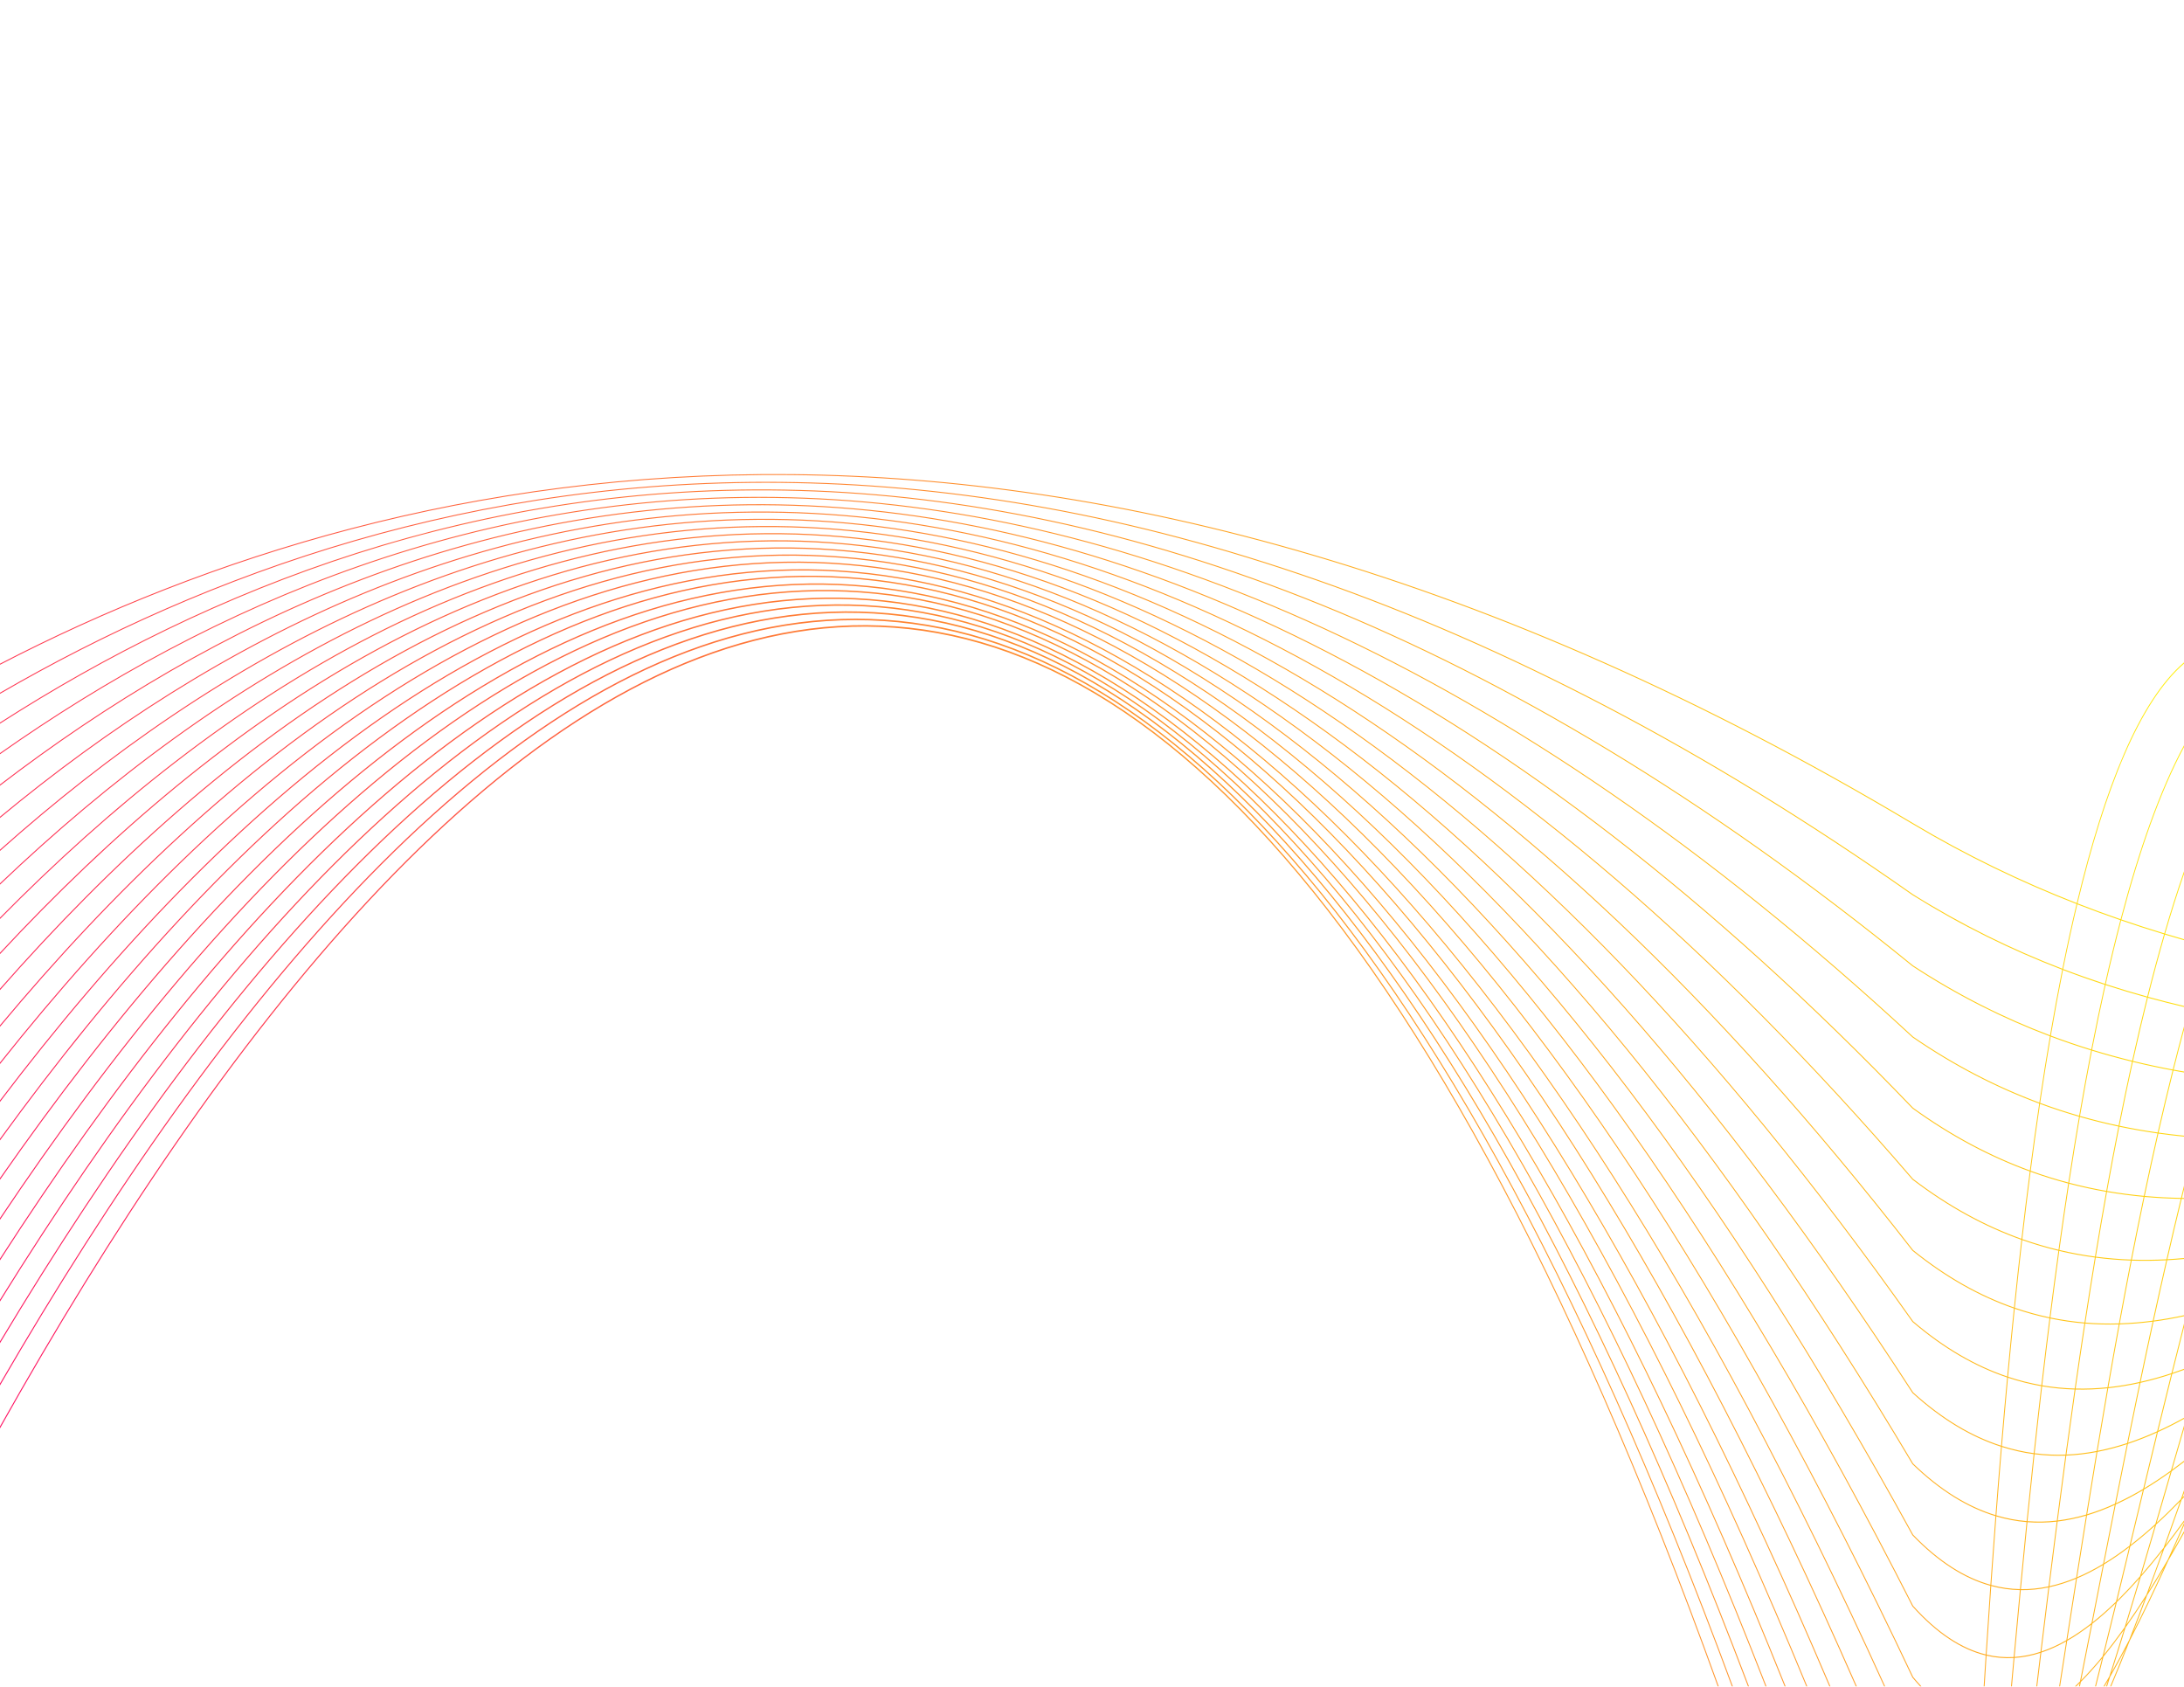
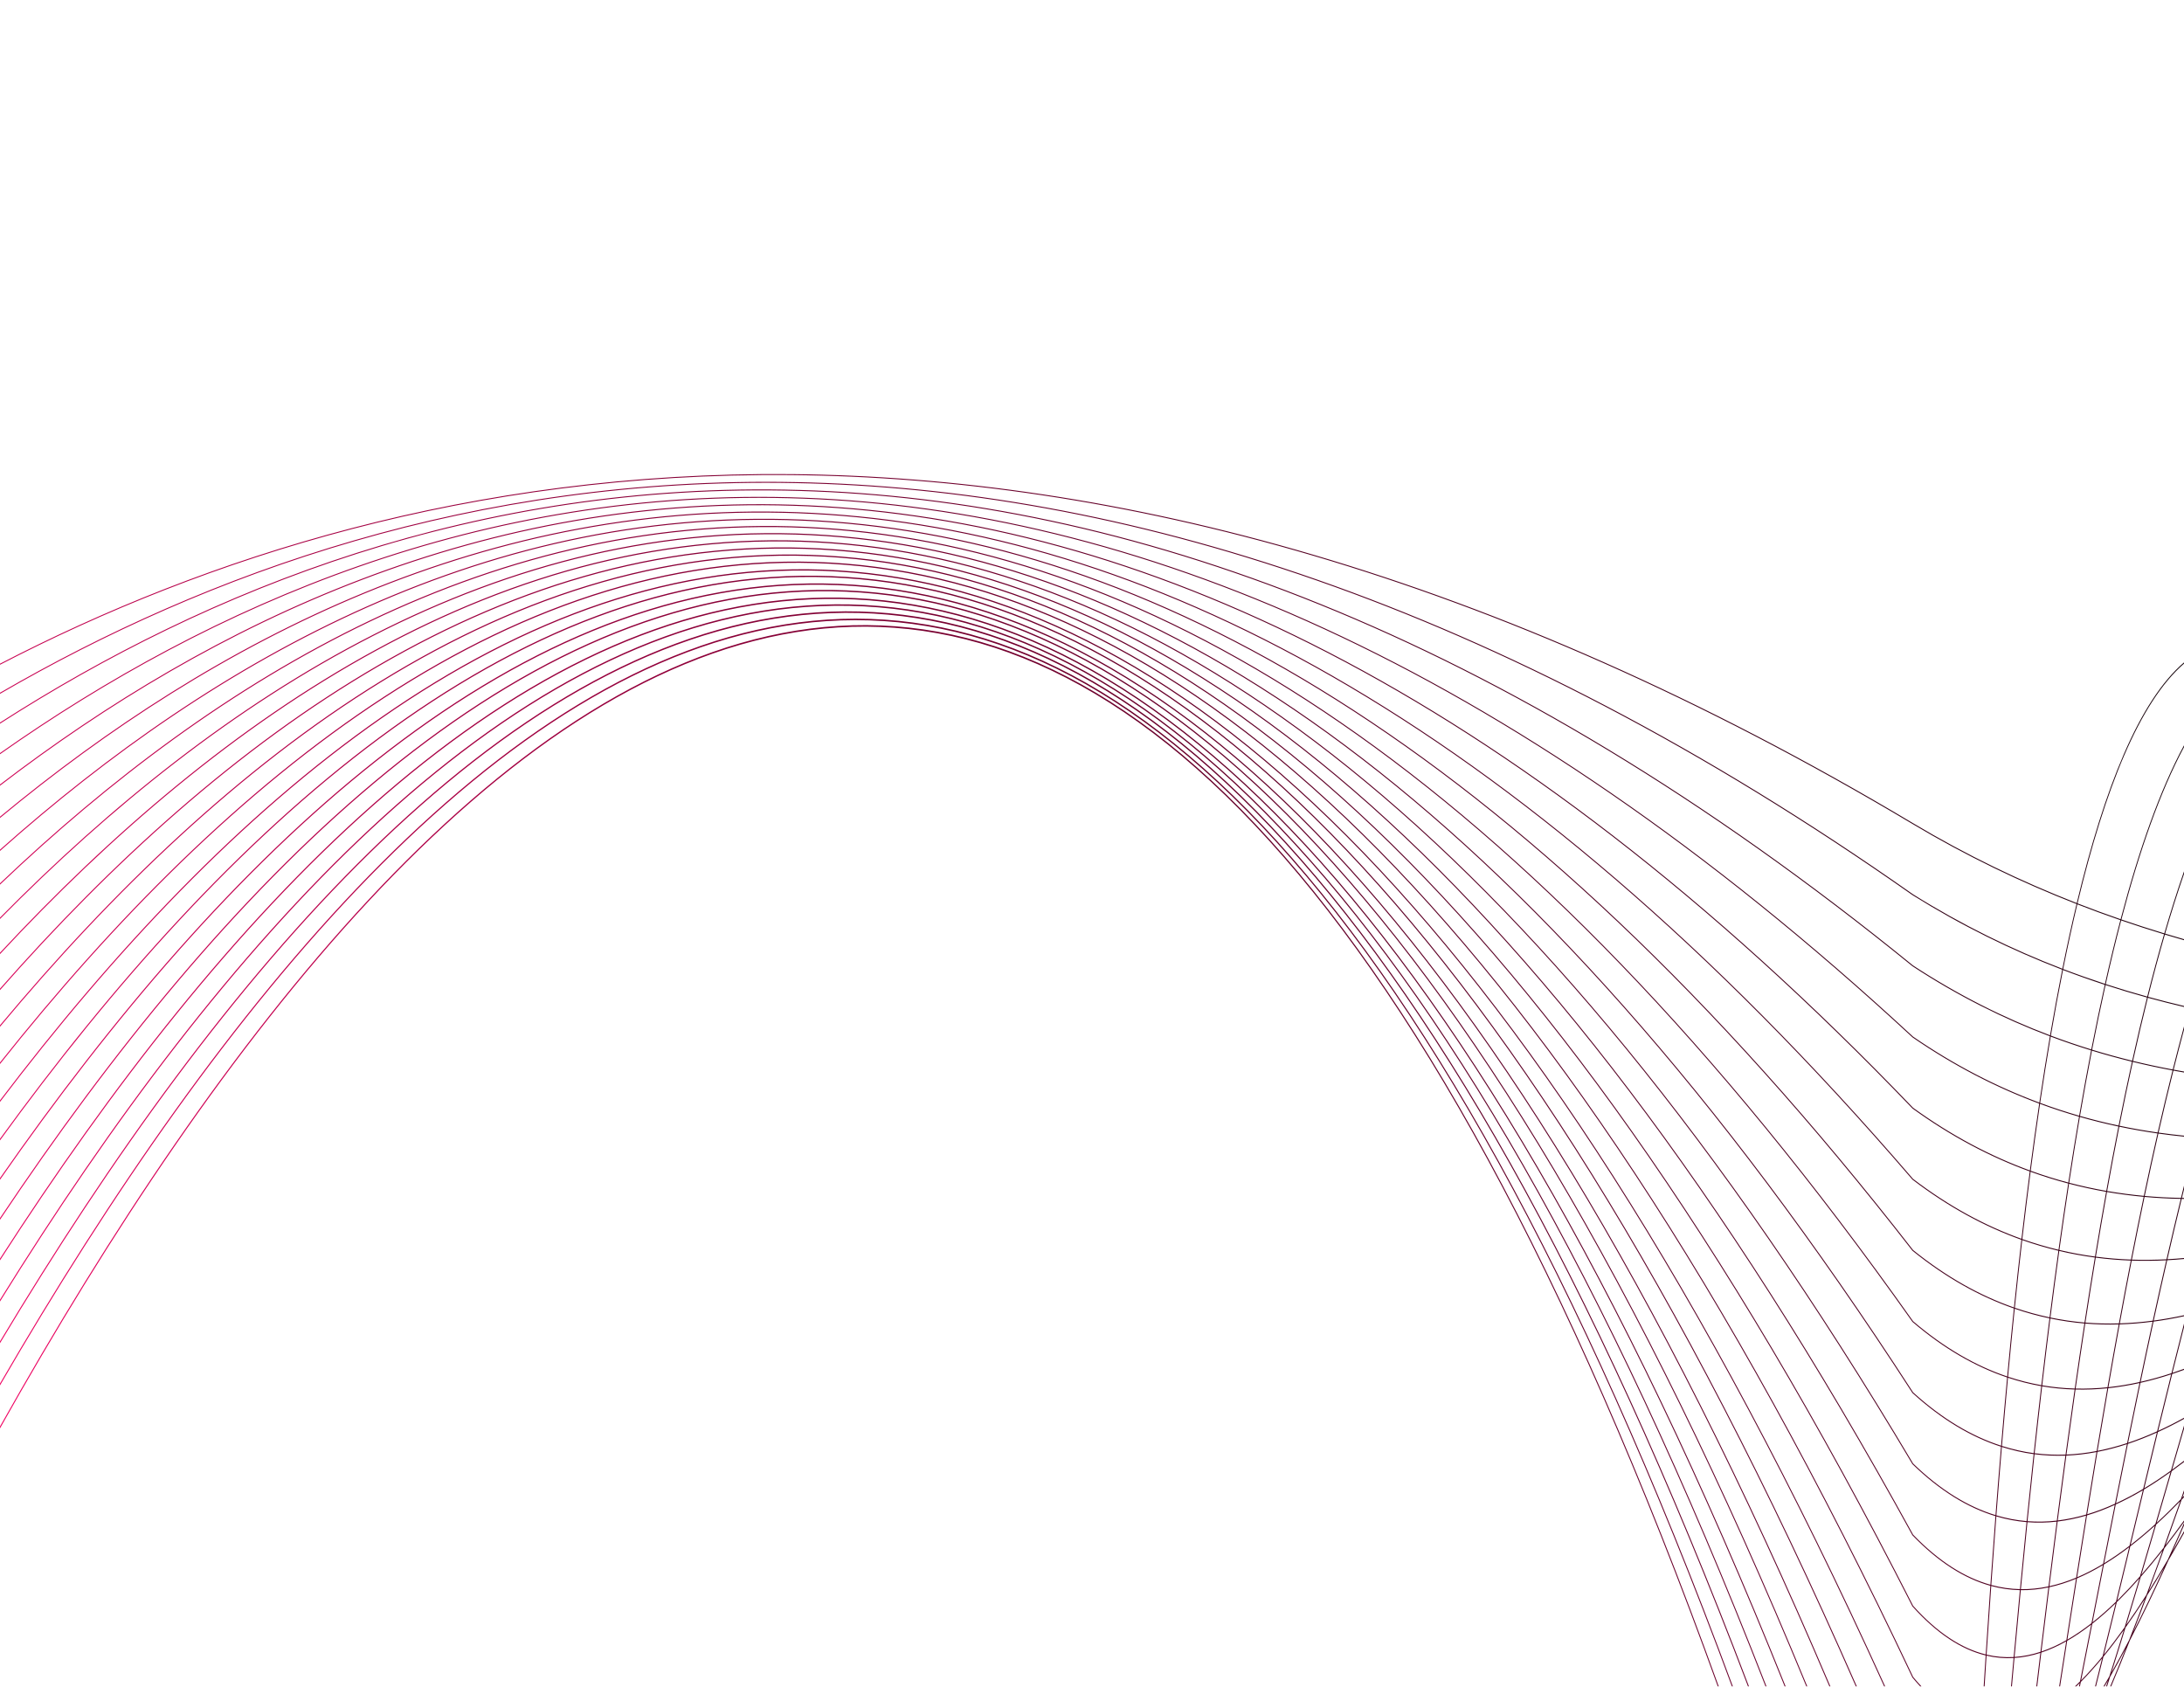
<svg xmlns="http://www.w3.org/2000/svg" viewBox="0 0 5000 3860.58" id="Layer_1" overflow="hidden">
  <defs>
    <clipPath id="clippath">
      <path d="M4883.43 3736.72C4894.14 3709.18 4904.88 3680.93 4915.66 3652.06 4928.62 3631.68 4941.6 3610.51 4954.6 3588.62 4930.75 3640.74 4907.04 3690.34 4883.43 3736.72M4902.53 3604.88C4913.69 3567.25 4924.94 3528.94 4936.27 3490.13 4954.56 3473.45 4972.86 3455.61 4991.2 3436.72 4978.5 3472.81 4965.88 3508.36 4953.33 3543.22 4936.37 3564.92 4919.44 3585.51 4902.53 3604.89ZM4868 3719.75C4878.96 3683.83 4889.99 3647.1 4901.09 3609.71 4917.73 3590.79 4934.38 3570.67 4951.06 3549.48 4938.59 3584.06 4926.18 3617.95 4913.84 3651.03 4898.53 3675.09 4883.26 3698.04 4868 3719.75ZM4833.96 3829.11C4844.6 3795.65 4855.3 3761.27 4866.06 3726.11 4880.81 3705.32 4895.57 3683.37 4910.35 3660.37 4898.26 3692.64 4886.21 3724.12 4874.21 3754.67 4860.77 3780.59 4847.36 3805.45 4833.97 3829.11ZM4877.82 3536.66 4887.36 3496.99C4894.28 3468.22 4901.26 3439.21 4908.28 3410.06 4928.52 3397.96 4948.78 3384.52 4969.06 3369.94 4957.43 3410.02 4945.91 3449.71 4934.47 3488.88 4915.56 3506.1 4896.68 3522.07 4877.81 3536.66ZM4847.11 3663.87C4856.99 3623.18 4866.95 3581.83 4877.02 3539.98 4895.78 3525.57 4914.54 3509.81 4933.33 3492.8 4921.89 3531.98 4910.54 3570.63 4899.27 3608.59 4883.72 3626.27 4868.18 3642.9 4852.66 3658.39 4850.81 3660.24 4848.96 3662.05 4847.11 3663.86ZM4816.71 3787.93C4826.45 3748.64 4836.27 3708.53 4846.17 3667.76 4848.81 3665.19 4851.45 3662.6 4854.08 3659.97 4868.66 3645.43 4883.25 3629.86 4897.85 3613.38 4886.56 3651.37 4875.35 3688.65 4864.21 3725.1 4848.36 3747.44 4832.53 3768.43 4816.71 3787.93ZM4872.08 3302.87C4881.34 3257.23 4890.73 3211.46 4900.3 3165.69 4923.72 3160.43 4947.16 3153.88 4970.64 3146.18 4959.78 3189.77 4949.06 3233.32 4938.48 3276.68 4916.32 3286.71 4894.19 3295.5 4872.08 3302.87ZM4844.31 3441.36C4853.25 3396.3 4862.34 3350.93 4871.56 3305.42 4893.61 3298.12 4915.69 3289.41 4937.8 3279.45 4927.24 3322.72 4916.83 3365.79 4906.53 3408.52 4885.77 3420.89 4865.03 3431.84 4844.31 3441.35ZM4817.24 3578.62C4825.96 3534.19 4834.79 3489.31 4843.76 3444.11 4864.42 3434.68 4885.09 3423.85 4905.79 3411.58 4898.93 3440.04 4892.12 3468.36 4885.36 3496.46L4875.21 3538.66C4855.87 3553.48 4836.55 3566.84 4817.24 3578.61ZM4790.72 3713.9C4794.96 3692.29 4799.22 3670.54 4803.52 3648.62 4807.87 3626.4 4812.26 3604.01 4816.67 3581.53 4835.91 3569.89 4855.15 3556.67 4874.41 3541.99 4864.28 3584.09 4854.26 3625.67 4844.32 3666.59 4826.45 3683.95 4808.58 3699.77 4790.72 3713.89ZM4764.55 3846.63C4772.97 3804.21 4781.48 3760.99 4790.09 3717.13 4807.85 3703.19 4825.62 3687.57 4843.4 3670.43 4833.4 3711.59 4823.49 3752.07 4813.65 3791.71 4797.27 3811.69 4780.91 3830.03 4764.55 3846.63ZM4880.65 2883.65C4890.08 2835.3 4899.73 2787.37 4909.64 2740.04 4937.23 2742.55 4964.89 2744.02 4992.59 2744.52 4981.48 2790.15 4970.61 2836.33 4959.95 2882.85 4933.47 2884.23 4907.04 2884.54 4880.66 2883.65ZM4853.07 3029.59C4861.9 2981.38 4870.95 2933.42 4880.21 2885.86 4906.56 2886.76 4932.97 2886.47 4959.42 2885.11 4948.93 2930.92 4938.64 2977.06 4928.54 3023.39 4903.34 3026.7 4878.18 3028.8 4853.06 3029.59ZM4826.99 3175.67C4835.35 3127.6 4843.91 3079.61 4852.66 3031.84 4877.75 3031.06 4902.88 3028.98 4928.05 3025.7 4918.05 3071.6 4908.25 3117.68 4898.61 3163.77 4874.7 3169.09 4850.83 3173.11 4826.99 3175.66ZM4802.18 3321.34C4810.15 3273.59 4818.28 3225.75 4826.58 3177.98 4850.39 3175.45 4874.22 3171.49 4898.09 3166.2 4888.51 3212.03 4879.1 3257.88 4869.83 3303.58 4847.25 3311 4824.7 3316.94 4802.17 3321.34ZM4778.37 3466.55C4786.02 3419.15 4793.81 3371.5 4801.77 3323.75 4824.26 3319.39 4846.78 3313.49 4869.32 3306.12 4860.08 3351.74 4850.98 3397.23 4842.01 3442.39 4820.78 3452.03 4799.57 3460.19 4778.37 3466.54ZM4755.38 3610.73C4762.78 3563.88 4770.3 3516.62 4777.96 3469.1 4799.11 3462.8 4820.28 3454.72 4841.46 3445.16 4832.46 3490.51 4823.61 3535.52 4814.86 3580.09 4795.03 3592.05 4775.2 3602.32 4755.38 3610.74ZM4733 3753.49C4740.21 3707.3 4747.52 3660.54 4754.97 3613.34 4774.74 3605 4794.51 3594.84 4814.29 3582.99 4810 3604.84 4805.74 3626.6 4801.5 3648.2 4797.05 3670.91 4792.63 3693.46 4788.23 3715.86 4769.81 3730.26 4751.41 3742.86 4732.99 3753.49ZM4852.28 2577.16C4862.13 2527.41 4872.3 2478.61 4882.81 2430.94 4913.03 2438.32 4943.33 2444.8 4973.72 2450.49 4962.09 2496.87 4950.78 2544.28 4939.76 2592.58 4910.52 2588.41 4881.36 2583.28 4852.28 2577.16ZM4824.1 2726.58C4833.06 2676.73 4842.31 2627.58 4851.85 2579.3 4880.91 2585.42 4910.06 2590.55 4939.27 2594.72 4928.59 2641.63 4918.18 2689.33 4908.05 2737.67 4880 2735.08 4852.01 2731.4 4824.1 2726.58ZM4798.24 2876.89C4806.47 2826.97 4814.95 2777.52 4823.71 2728.75 4851.6 2733.57 4879.57 2737.25 4907.6 2739.85 4897.68 2787.21 4888.02 2835.17 4878.59 2883.55 4851.75 2882.58 4824.97 2880.37 4798.25 2876.89ZM4774.29 3027.76C4781.93 2977.85 4789.79 2928.22 4797.89 2879.08 4824.59 2882.56 4851.35 2884.79 4878.16 2885.76 4868.88 2933.38 4859.83 2981.4 4850.98 3029.66 4825.37 3030.4 4799.81 3029.84 4774.29 3027.76ZM4751.94 3178.77C4759.07 3128.99 4766.41 3079.33 4773.95 3029.98 4799.44 3032.07 4824.98 3032.64 4850.56 3031.92 4841.8 3079.73 4833.25 3127.76 4824.87 3175.87 4800.53 3178.39 4776.22 3179.37 4751.94 3178.77ZM4730.9 3329.92C4737.62 3280.27 4744.52 3230.58 4751.62 3181.03 4775.87 3181.65 4800.15 3180.68 4824.47 3178.19 4816.15 3226.04 4808 3273.96 4800.03 3321.78 4776.97 3326.19 4753.93 3328.96 4730.91 3329.92ZM4710.98 3480.75C4717.35 3431.38 4723.89 3381.82 4730.6 3332.22 4753.58 3331.28 4776.59 3328.54 4799.62 3324.18 4791.65 3371.99 4783.85 3419.7 4776.19 3467.16 4754.44 3473.55 4732.7 3478.11 4710.98 3480.75ZM4691.93 3631.2C4698.03 3582.15 4704.27 3532.74 4710.67 3483.14 4732.36 3480.54 4754.07 3476.02 4775.79 3469.69 4768.1 3517.33 4760.56 3564.71 4753.16 3611.67 4732.75 3620.2 4712.35 3626.75 4691.94 3631.2ZM4673.6 3780.72C4679.48 3732.15 4685.49 3683.06 4691.63 3633.6 4712 3629.2 4732.37 3622.7 4752.74 3614.26 4745.28 3661.59 4737.94 3708.48 4730.72 3754.8 4711.69 3765.61 4692.66 3774.32 4673.6 3780.72ZM4789.62 2403.06C4799.48 2352.32 4809.74 2302.93 4820.42 2255.04 4851.95 2265.33 4883.59 2274.83 4915.33 2283.58 4903.61 2330.43 4892.29 2378.78 4881.34 2428.32 4850.67 2420.8 4820.09 2412.42 4789.62 2403.06ZM4761.94 2554.77C4770.68 2503.84 4779.76 2453.93 4789.2 2405.21 4819.66 2414.56 4850.22 2422.94 4880.88 2430.45 4870.35 2478.15 4860.17 2526.99 4850.3 2576.76 4820.76 2570.5 4791.3 2563.18 4761.94 2554.77ZM4737.14 2707.69C4744.98 2656.62 4753.11 2606.3 4761.56 2556.93 4790.9 2565.33 4820.34 2572.65 4849.87 2578.9 4840.32 2627.2 4831.07 2676.37 4822.1 2726.24 4793.71 2721.28 4765.38 2715.12 4737.14 2707.69ZM4714.71 2861.58C4721.81 2810.41 4729.16 2759.77 4736.8 2709.86 4765.02 2717.29 4793.33 2723.44 4821.71 2728.41 4812.95 2777.2 4804.46 2826.68 4796.22 2876.61 4768.98 2872.99 4741.81 2868.01 4714.71 2861.58ZM4694.25 3016.21C4700.73 2964.98 4707.44 2914.11 4714.41 2863.77 4741.5 2870.19 4768.65 2875.18 4795.87 2878.8 4787.76 2927.99 4779.89 2977.65 4772.25 3027.6 4746.2 3025.39 4720.2 3021.58 4694.25 3016.21ZM4675.43 3171.4C4681.39 3120.16 4687.56 3069.11 4693.97 3018.43 4719.9 3023.79 4745.88 3027.61 4771.91 3029.82 4764.36 3079.22 4757.02 3128.91 4749.88 3178.73 4725.03 3178.02 4700.2 3175.64 4675.43 3171.4ZM4658.02 3326.85C4663.54 3275.69 4669.26 3224.57 4675.18 3173.63 4699.94 3177.87 4724.73 3180.25 4749.56 3180.98 4742.46 3230.57 4735.56 3280.29 4728.83 3329.97 4705.2 3330.85 4681.6 3329.89 4658.02 3326.85ZM4641.78 3482.37C4646.93 3431.36 4652.26 3380.22 4657.77 3329.12 4681.33 3332.16 4704.91 3333.14 4728.51 3332.29 4721.79 3381.96 4715.25 3431.59 4708.86 3481.04 4686.49 3483.63 4664.13 3484.09 4641.78 3482.38ZM4626.54 3638.03C4631.39 3587.14 4636.38 3535.98 4641.56 3484.69 4663.89 3486.42 4686.23 3485.98 4708.57 3483.43 4702.16 3533.09 4695.91 3582.56 4689.81 3631.66 4668.73 3636.11 4647.64 3638.32 4626.55 3638.04ZM4612.11 3793.21C4616.71 3742.64 4621.43 3691.64 4626.31 3640.33 4647.38 3640.63 4668.44 3638.45 4689.5 3634.05 4683.34 3683.6 4677.33 3732.78 4671.44 3781.44 4651.68 3787.9 4631.91 3791.9 4612.11 3793.21ZM4695.21 2370.84C4704.03 2319.28 4713.26 2269.1 4722.95 2220.56 4754.7 2232.71 4786.58 2243.95 4818.58 2254.43 4807.89 2302.32 4797.61 2351.72 4787.75 2402.46 4756.79 2392.91 4725.94 2382.41 4695.22 2370.84ZM4670.68 2524.89C4678.37 2473.13 4686.4 2422.42 4694.83 2373.02 4725.54 2384.58 4756.38 2395.06 4787.32 2404.61 4777.86 2453.35 4768.76 2503.29 4760.02 2554.24 4730.14 2545.63 4700.35 2535.88 4670.68 2524.9ZM4649.07 2680.23C4655.84 2628.3 4662.93 2577.18 4670.36 2527.08 4700.02 2538.04 4729.79 2547.79 4759.66 2556.39 4751.2 2605.78 4743.06 2656.1 4735.21 2707.19 4706.41 2699.55 4677.7 2690.62 4649.08 2680.23ZM4629.85 2836.6C4635.87 2784.53 4642.18 2733.11 4648.78 2682.44 4677.39 2692.81 4706.08 2701.73 4734.86 2709.37 4727.21 2759.29 4719.85 2809.94 4712.75 2861.12 4685.04 2854.48 4657.4 2846.39 4629.85 2836.6ZM4612.69 2993.82C4618.08 2941.68 4623.7 2889.94 4629.6 2838.82 4657.14 2848.58 4684.76 2856.67 4712.44 2863.3 4705.47 2913.65 4698.75 2964.54 4692.26 3015.78 4665.68 3010.2 4639.15 3002.95 4612.68 2993.81ZM4597.23 3151.73C4602.08 3099.53 4607.14 3047.58 4612.45 2996.06 4638.9 3005.18 4665.41 3012.42 4691.98 3018 4685.57 3068.7 4679.39 3119.77 4673.43 3171.02 4647.99 3166.56 4622.59 3160.18 4597.23 3151.73ZM4583.22 3310.18C4587.6 3257.95 4592.22 3205.84 4597.03 3153.98 4622.37 3162.41 4647.75 3168.79 4673.17 3173.25 4667.24 3224.23 4661.51 3275.41 4655.99 3326.62 4631.71 3323.37 4607.46 3317.88 4583.23 3310.17ZM4570.51 3469.11C4574.5 3416.89 4578.66 3364.62 4583.03 3312.47 4607.25 3320.16 4631.48 3325.65 4655.74 3328.89 4650.22 3380.02 4644.89 3431.18 4639.74 3482.22 4616.66 3480.3 4593.58 3475.98 4570.5 3469.11ZM4558.83 3628.48C4562.49 3576.27 4566.32 3523.87 4570.32 3471.43 4593.38 3478.29 4616.44 3482.6 4639.51 3484.53 4634.33 3535.85 4629.33 3587.05 4624.48 3637.97 4602.61 3637.51 4580.73 3634.42 4558.83 3628.48ZM4548.09 3787.91C4551.46 3735.85 4554.99 3683.4 4558.67 3630.79 4580.55 3636.71 4602.41 3639.8 4624.25 3640.27 4619.36 3691.65 4614.63 3742.73 4610.02 3793.37 4589.41 3794.54 4568.77 3792.78 4548.08 3787.92ZM4856.15 2107.07C4888.75 2118.3 4921.47 2128.88 4954.3 2138.84 4941.03 2184.61 4928.22 2232.2 4915.86 2281.47 4884.1 2272.72 4852.44 2263.21 4820.9 2252.92 4832.17 2202.5 4843.9 2153.76 4856.16 2107.07ZM4755.73 2070.23C4788.46 2082.99 4821.34 2095.05 4854.34 2106.45 4842.07 2153.16 4830.33 2201.89 4819.05 2252.31 4787.04 2241.83 4755.14 2230.58 4723.38 2218.42 4733.64 2167.12 4744.42 2117.65 4755.73 2070.24ZM3934.82 3860.58C2543.61 0 1005.77 1474.26 0 3265.39L0 3269.94C1004.9 1479.31 2542.02 3.42 3932.59 3860.58L3934.82 3860.58ZM3967.16 3860.58C2549.67 24.92 1006.47 1431.61 0 3167.2L0 3171.59C1005.6 1436.48 2548.09 28.26 3964.92 3860.58L3967.17 3860.58ZM4004.03 3860.58C2558.15 46.23 1007.92 1389.08 0 3070.67L0 3074.96C1007.05 1393.83 2556.56 49.49 4001.76 3860.58L4004.02 3860.58ZM4044.13 3860.58C2568.09 69.39 1009.77 1348.22 0 2975.33L0 2979.52C1008.91 1352.79 2566.53 72.4 4041.9 3860.58L4044.13 3860.58ZM4087.95 3860.58C2579.76 94.05 1012.1 1308.93 0 2881.22L0 2885.32C1011.24 1313.38 2578.19 96.96 4085.7 3860.58L4087.95 3860.58ZM4137.54 3860.58C2594.49 115.51 1015.34 1269.59 0 2788.39L0 2792.39C1014.48 1273.87 2592.93 118.22 4135.31 3860.58L4137.55 3860.58ZM4190.41 3860.58C2610.41 142.57 1018.86 1233.32 0 2696.86L0 2700.76C1018.01 1237.49 2608.84 145.2 4188.14 3860.58L4190.4 3860.58ZM4250.93 3860.58C2630.3 164.38 1023.57 1196.59 0 2606.96L0 2610.69C1022.72 1200.59 2628.73 166.96 4248.65 3860.58L4250.93 3860.58ZM4315.79 3860.58C2651.71 191.95 1028.7 1163.5 0 2518.95L0 2522.59C1027.85 1167.35 2650.15 194.37 4313.52 3860.58L4315.8 3860.58ZM4398.86 3860.58C4392.56 3853.81 4386.24 3846.63 4379.91 3839.02 2671.42 218.01 1033.17 1132.35 0 2432.31L0 2435.85C1032.42 1135.94 2670.18 220.13 4378.13 3840.12L4378.19 3840.25 4378.28 3840.36C4384.19 3847.46 4390.09 3854.2 4395.99 3860.59L4398.86 3860.59ZM0 1521.79C935.68 1036.84 2436.5 727.37 4378.55 1886.32 4500.89 1959.32 4626.35 2019.71 4753.96 2069.54 4742.65 2116.95 4731.86 2166.42 4721.58 2217.71 4605.56 2173.15 4491.32 2117.09 4379.58 2047.3 2454.58 693.36 943.64 1038.77 0 1585.88L0 1588.35C943.09 1041.22 2453.68 695.31 4378.48 2049.14L4378.53 2049.17C4490.48 2119.09 4604.92 2175.24 4721.14 2219.86 4711.44 2268.4 4702.19 2318.58 4693.36 2370.13 4587.14 2329.99 4482.38 2277.47 4379.61 2210.18 2472.31 659.38 951.22 1043.66 0 1654.1L0 1656.64C950.64 1046.17 2471.36 661.31 4378.43 2211.95L4378.48 2211.99 4378.51 2212.01C4481.52 2279.46 4586.52 2332.09 4692.99 2372.31 4684.55 2421.72 4676.5 2472.44 4668.81 2524.19 4571.12 2487.88 4474.61 2438.35 4379.68 2373.09 2490.53 623.52 958.93 1049.12 0 1723.99L0 1726.6C958.33 1051.7 2489.53 625.43 4378.38 2374.75L4378.42 2374.79 4378.5 2374.84C4473.72 2440.31 4570.51 2489.97 4668.48 2526.37 4661.04 2576.47 4653.95 2627.59 4647.17 2679.52 4556.98 2646.59 4467.73 2599.61 4379.7 2535.93 2508.99 585.62 966.74 1055.42 0 1795.9L0 1798.65C966.12 1058.12 2507.94 587.51 4378.33 2537.57L4378.4 2537.64 4378.47 2537.69C4466.82 2601.6 4556.37 2648.74 4646.87 2681.75 4640.26 2732.43 4633.94 2783.85 4627.91 2835.93 4544.39 2806.05 4461.6 2761.28 4379.71 2698.82 2527.83 545.78 974.66 1062.49 0 1869.7L0 1872.52C974.03 1065.27 2526.76 547.67 4378.3 2700.38L4378.38 2700.48 4378.45 2700.54C4460.68 2763.27 4543.81 2808.21 4627.67 2838.17 4621.76 2889.29 4616.13 2941.04 4610.74 2993.18 4533.19 2966.13 4456.16 2923.3 4379.78 2861.72 2547.15 504.16 982.71 1070.22 0 1945.12L0 1948.03C982.06 1073.1 2546.04 506.08 4378.26 2863.2L4378.33 2863.29 4378.43 2863.37C4455.2 2925.27 4532.58 2968.28 4610.5 2995.41 4605.18 3046.93 4600.12 3098.89 4595.26 3151.1 4523.08 3126.73 4451.24 3085.63 4379.79 3024.6 2566.91 460.81 990.87 1078.6 0 2022.12L0 2025.13C990.2 1081.59 2565.79 462.75 4378.23 3026.01L4378.31 3026.12 4378.41 3026.2C4450.26 3087.6 4522.49 3128.89 4595.06 3153.35 4590.25 3205.22 4585.63 3257.33 4581.24 3309.56 4513.94 3287.8 4446.81 3248.28 4379.83 3187.48 2587.12 415.77 999.14 1087.65 0 2100.68L0 2103.77C998.45 1090.74 2585.97 417.74 4378.21 3188.84L4378.28 3188.95 4378.39 3189.05C4445.8 3250.26 4513.35 3290.01 4581.05 3311.86 4576.67 3364.01 4572.51 3416.29 4568.51 3468.51 4505.64 3449.38 4442.78 3411.28 4379.84 3350.36 2607.67 368.95 1007.51 1097.53 0 2180.98L0 2184.22C1006.81 1100.75 2606.49 370.91 4378.18 3351.65L4378.26 3351.78 4378.35 3351.87C4441.75 3413.24 4505.03 3451.6 4568.32 3470.82 4564.31 3523.28 4560.48 3575.7 4556.81 3627.93 4498.03 3611.52 4439.1 3574.6 4379.86 3513.25 2628.5 320.2 1015.97 1108.41 0 2263.29L0 2266.64C1015.25 1111.76 2627.29 322.22 4378.16 3514.48L4378.23 3514.6 4378.33 3514.71C4438.05 3576.58 4497.44 3613.77 4556.66 3630.25 4552.97 3682.88 4549.44 3735.34 4546.07 3787.42 4491.08 3773.95 4435.76 3738.3 4379.89 3676.13 2649.75 269.88 1024.52 1120.02 0 2347.08L0 2350.52C1023.79 1123.49 2648.53 271.94 4378.15 3677.3L4378.22 3677.43 4378.31 3677.54C4434.68 3740.27 4490.46 3776.21 4545.92 3789.75 4544.39 3813.45 4542.88 3837.06 4541.41 3860.59L4543.47 3860.59C4544.93 3837.22 4546.42 3813.77 4547.94 3790.23 4568.61 3795.07 4589.24 3796.83 4609.82 3795.68 4607.85 3817.4 4605.9 3839.04 4603.98 3860.59L4606.04 3860.59C4607.96 3839 4609.92 3817.31 4611.9 3795.54 4631.67 3794.25 4651.42 3790.31 4671.14 3783.92 4668.03 3809.64 4664.95 3835.2 4661.9 3860.59L4663.98 3860.59C4667.06 3834.96 4670.16 3809.16 4673.31 3783.2 4692.32 3776.86 4711.31 3768.26 4730.29 3757.57L4721.03 3816.96 4714.23 3860.59 4716.31 3860.59 4723.05 3817.31 4732.57 3756.27C4750.92 3745.77 4769.26 3733.33 4787.6 3719.1 4778.94 3763.21 4770.38 3806.67 4761.91 3849.29 4758.06 3853.16 4754.2 3856.93 4750.35 3860.6L4753.42 3860.6C4756 3858.12 4758.59 3855.6 4761.17 3853.03L4759.66 3860.6 4761.76 3860.6 4763.79 3850.39C4780.02 3834.09 4796.24 3816.04 4812.47 3796.41 4807.09 3818.07 4801.73 3839.48 4796.39 3860.6L4798.52 3860.6C4804.16 3838.28 4809.82 3815.66 4815.51 3792.75 4831.08 3773.73 4846.66 3753.26 4862.25 3731.47 4851.12 3767.8 4840.05 3803.28 4829.03 3837.76 4824.59 3845.5 4820.15 3853.11 4815.73 3860.59L4818.14 3860.59C4820.77 3856.14 4823.41 3851.64 4826.05 3847.09 4824.6 3851.61 4823.15 3856.11 4821.7 3860.59L4823.86 3860.59C4826.21 3853.33 4828.56 3846.02 4830.9 3838.67 4842.92 3817.69 4854.95 3795.74 4866.99 3772.9 4854.98 3803.12 4843.02 3832.4 4831.08 3860.59L4833.31 3860.59C4847.51 3827.04 4861.76 3791.97 4876.06 3755.58 4905.41 3698.95 4934.88 3637.22 4964.58 3571.7 4976.37 3551.56 4988.17 3530.85 5000 3509.62L5000 3505.34C4990.99 3521.55 4981.99 3537.46 4973 3553.06 4981.98 3533.07 4990.98 3512.74 5000 3492.11L5000 3486.94C4987.56 3515.43 4975.16 3543.36 4962.8 3570.63 4948.24 3595.52 4933.71 3619.52 4919.21 3642.55 4931.13 3610.51 4943.1 3577.73 4955.13 3544.32 4970.07 3525.2 4985.03 3505.21 5000.01 3484.47L5000.01 3480.9C4985.79 3500.64 4971.59 3519.69 4957.42 3537.98 4969.77 3503.64 4982.17 3468.65 4994.66 3433.14 4996.45 3431.29 4998.23 3429.43 5000.02 3427.56L5000.02 3424.5 4996.36 3428.33 5000.02 3417.89 5000.02 3411.64 4992.89 3431.94C4974.38 3451.14 4955.89 3469.28 4937.43 3486.22 4948.79 3447.29 4960.25 3407.84 4971.8 3368.01 4981.2 3361.21 4990.61 3354.16 5000.02 3346.87L5000.02 3344.11C4990.94 3351.15 4981.87 3357.98 4972.8 3364.57L4974.27 3359.52C4982.8 3330.14 4991.38 3300.56 5000.03 3270.84L5000.03 3263.46C4990.72 3295.45 4981.48 3327.29 4972.31 3358.89L4970.09 3366.53C4949.72 3381.24 4929.37 3394.8 4909.05 3407.02 4919.32 3364.43 4929.7 3321.5 4940.22 3278.38 4960.13 3269.34 4980.07 3259.26 5000.02 3248.25L5000.02 3245.73C4980.29 3256.63 4960.58 3266.62 4940.89 3275.61 4951.45 3232.36 4962.14 3188.92 4972.97 3145.45 4981.98 3142.47 4991 3139.31 5000.02 3136L5000.02 3133.63C4991.21 3136.88 4982.41 3139.97 4973.61 3142.89 4982.32 3108 4991.11 3073.08 5000.02 3038.22L5000.02 3029.9C4990.33 3067.77 4980.76 3105.73 4971.3 3143.65 4947.78 3151.4 4924.29 3157.99 4900.83 3163.3 4910.46 3117.29 4920.24 3071.28 4930.22 3025.46 4953.45 3022.37 4976.72 3018.27 5000.02 3013.21L5000.02 3010.94C4976.89 3015.97 4953.79 3020.04 4930.73 3023.14 4940.81 2976.86 4951.1 2930.76 4961.58 2885 4974.38 2884.31 4987.2 2883.37 5000.02 2882.18L5000.02 2879.95C4987.37 2881.12 4974.73 2882.06 4962.1 2882.75 4972.75 2836.28 4983.6 2790.16 4994.7 2744.58 4996.47 2744.61 4998.25 2744.64 5000.02 2744.66L5000.02 2742.45 4995.23 2742.38C4996.83 2735.84 4998.42 2729.31 5000.02 2722.8L5000.02 2714.28C4997.72 2723.61 4995.42 2732.96 4993.13 2742.34 4965.4 2741.85 4937.72 2740.39 4910.1 2737.89 4920.23 2689.57 4930.63 2641.9 4941.3 2595.02 4960.84 2597.78 4980.42 2600.13 5000.02 2602.08L5000.02 2599.88C4980.58 2597.95 4961.17 2595.61 4941.79 2592.88 4952.79 2544.62 4964.09 2497.24 4975.71 2450.89 4983.81 2452.4 4991.91 2453.85 5000.02 2455.24L5000.02 2453.03C4992.09 2451.66 4984.16 2450.24 4976.24 2448.77 4984.02 2417.78 4991.95 2387.28 5000.02 2357.32L5000.02 2349.67C4991.26 2381.97 4982.68 2414.9 4974.26 2448.4 4943.86 2442.71 4913.53 2436.22 4883.3 2428.84 4894.25 2379.31 4905.54 2330.97 4917.26 2284.13 4944.78 2291.68 4972.36 2298.73 5000.02 2305.2L5000.02 2302.97C4972.54 2296.53 4945.12 2289.53 4917.78 2282.02 4930.12 2232.77 4942.92 2185.19 4956.19 2139.44 4970.78 2143.86 4985.39 2148.15 5000.02 2152.33L5000.02 2150.08C4985.59 2145.95 4971.18 2141.71 4956.79 2137.36 4970.67 2089.6 4985.07 2043.91 5000.02 2000.6L5000.02 1994.71C4984.4 2039.61 4969.38 2087.07 4954.92 2136.79 4922.07 2126.82 4889.33 2116.23 4856.71 2104.99 4898.25 1947.08 4945.6 1812.04 5000.02 1710.26L5000.02 1706.24C4944.84 1808.56 4896.9 1944.83 4854.9 2104.37 4821.89 2092.97 4789 2080.9 4756.25 2068.14 4819.06 1805.48 4898.39 1607.15 5000.02 1519.22L5000.02 1516.51C4897.55 1604.3 4817.66 1803.49 4754.48 2067.44 4627.04 2017.67 4501.75 1957.36 4379.58 1884.45 2437.37 725.4 936.2 1034.45 0 1519.38L0 1521.79Z" fill="none" clip-rule="evenodd" />
    </clipPath>
    <linearGradient x1="-182.19" y1="3560.9" x2="4820.05" y2="519.85" gradientUnits="userSpaceOnUse" id="linear-gradient">
      <stop offset="0" stop-color="#FF0066" />
-       <stop offset="1" stop-color="#FFFF00" />
+       <stop offset="1" stop-color="#DCECE4F00" />
    </linearGradient>
  </defs>
  <g clip-path="url(#clippath)">
    <rect x="0" y="0" width="5000" height="3860.58" fill="url(#linear-gradient)" />
  </g>
</svg>
